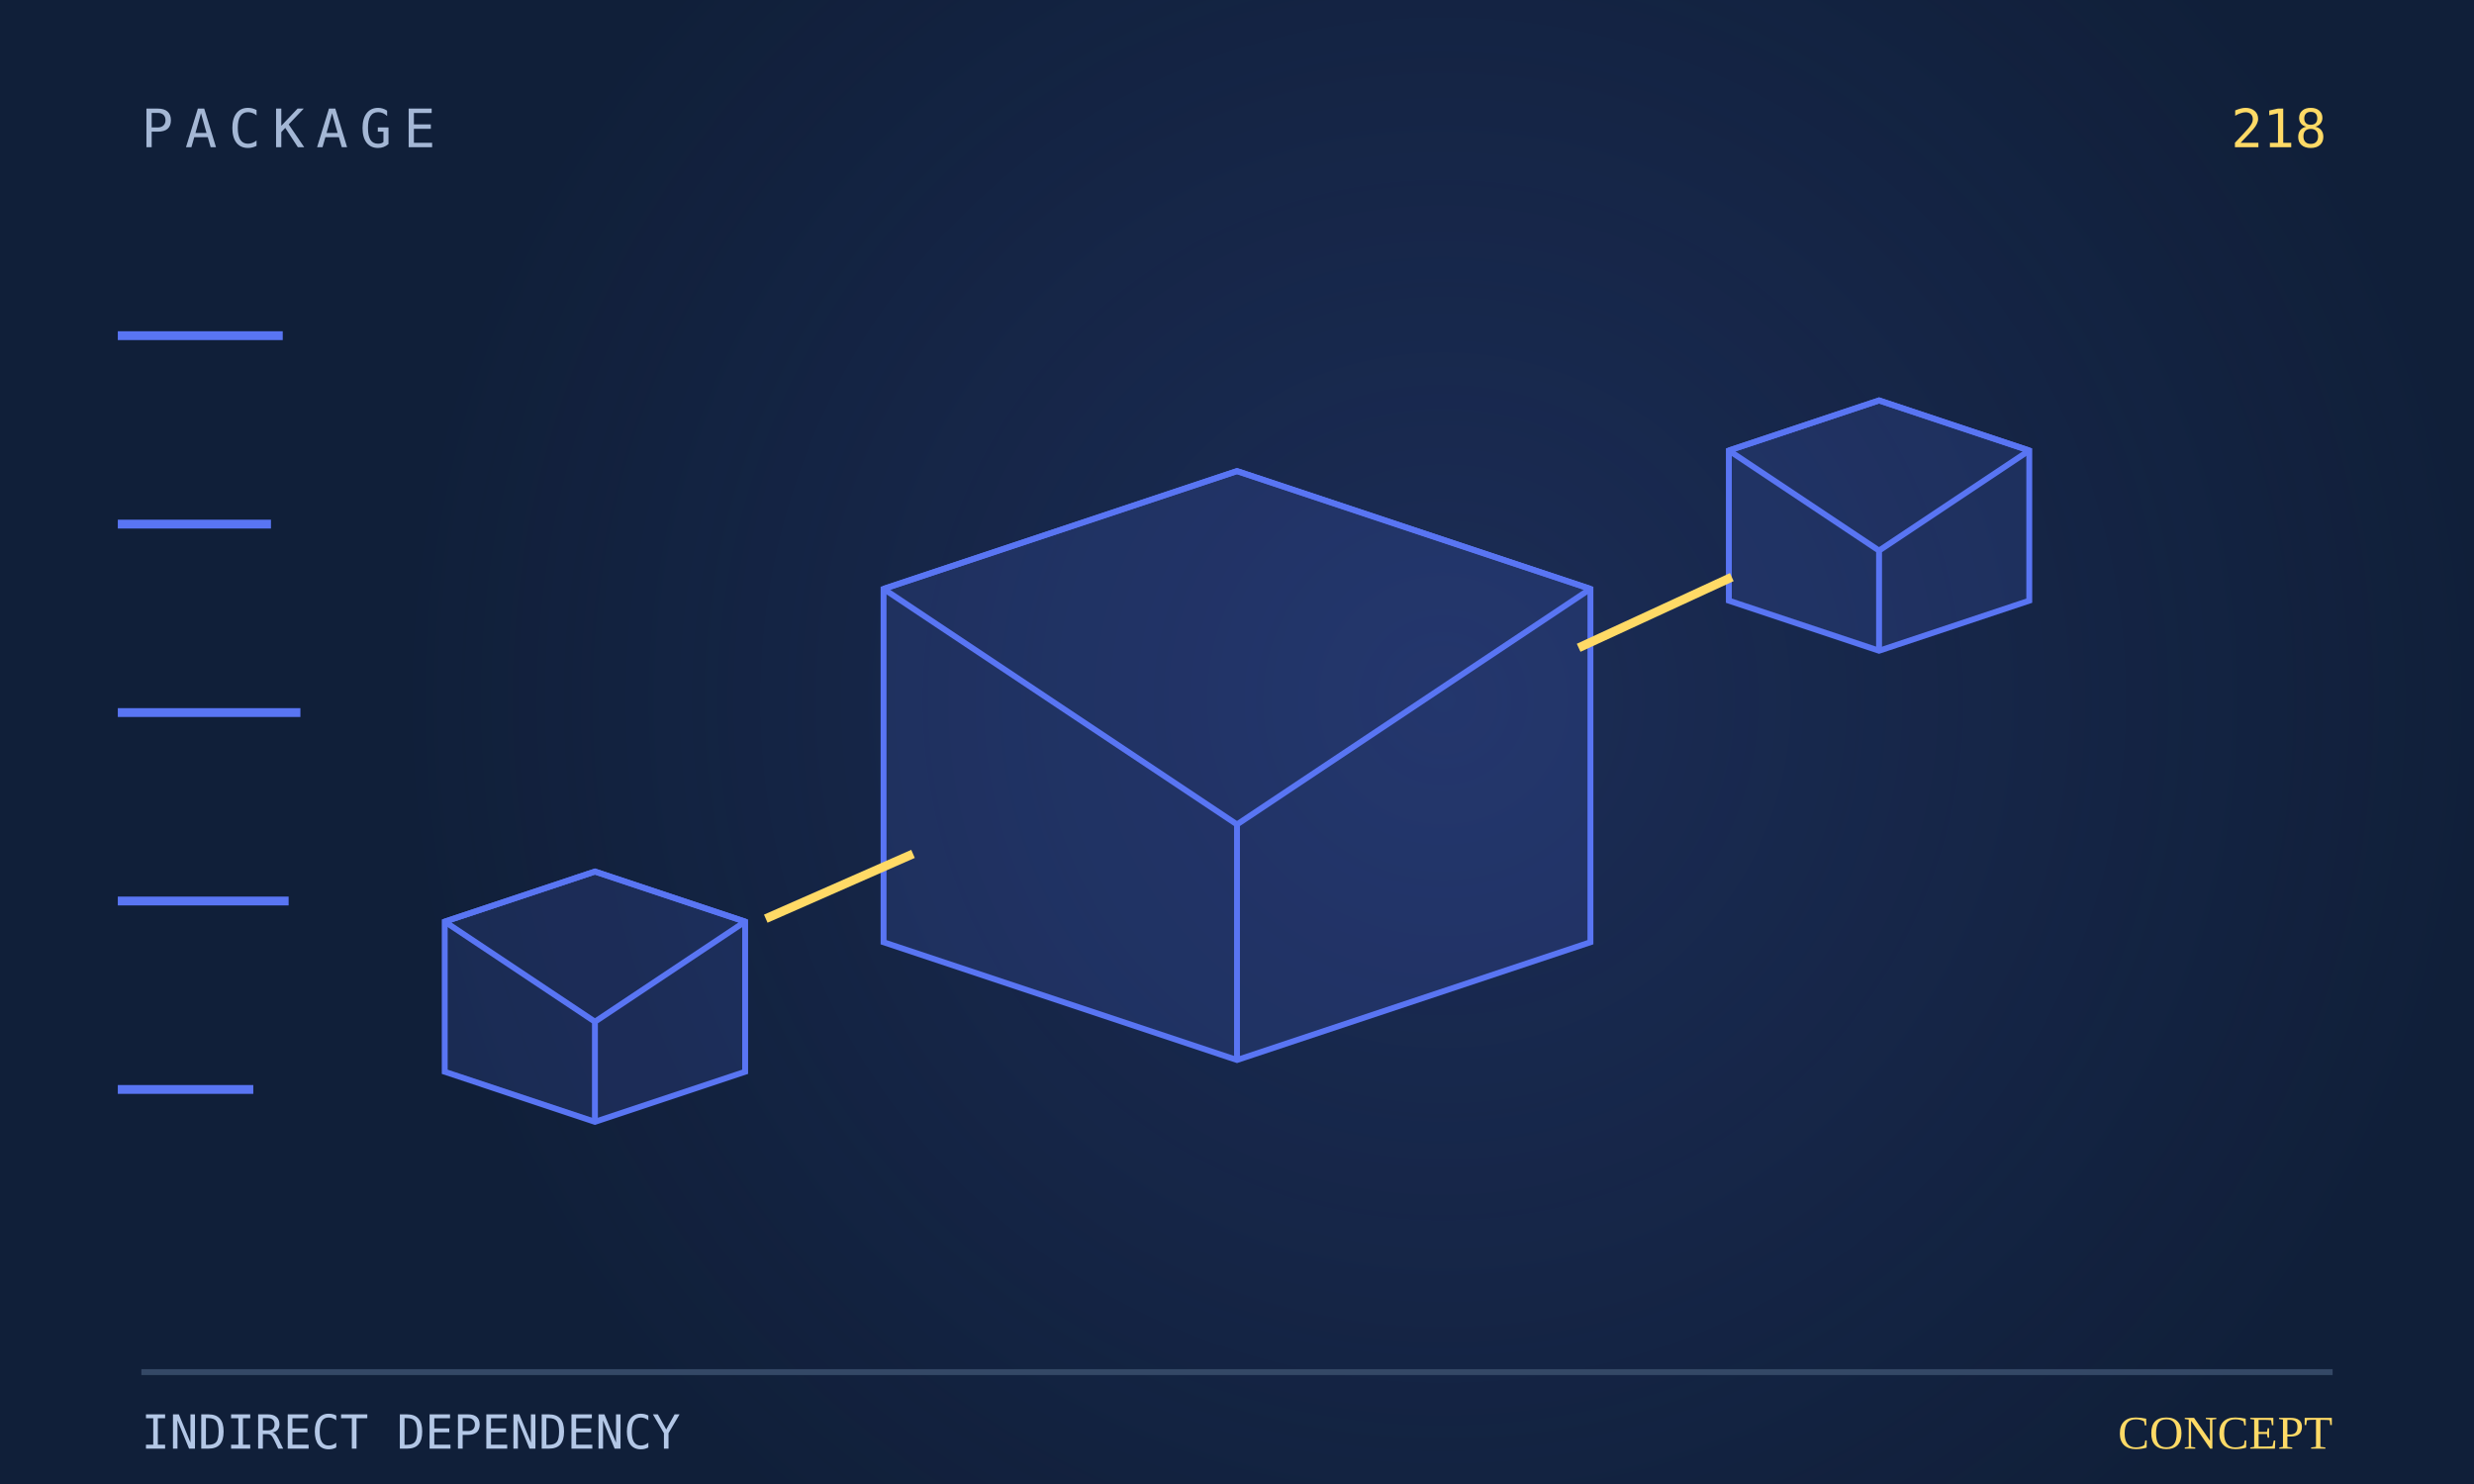
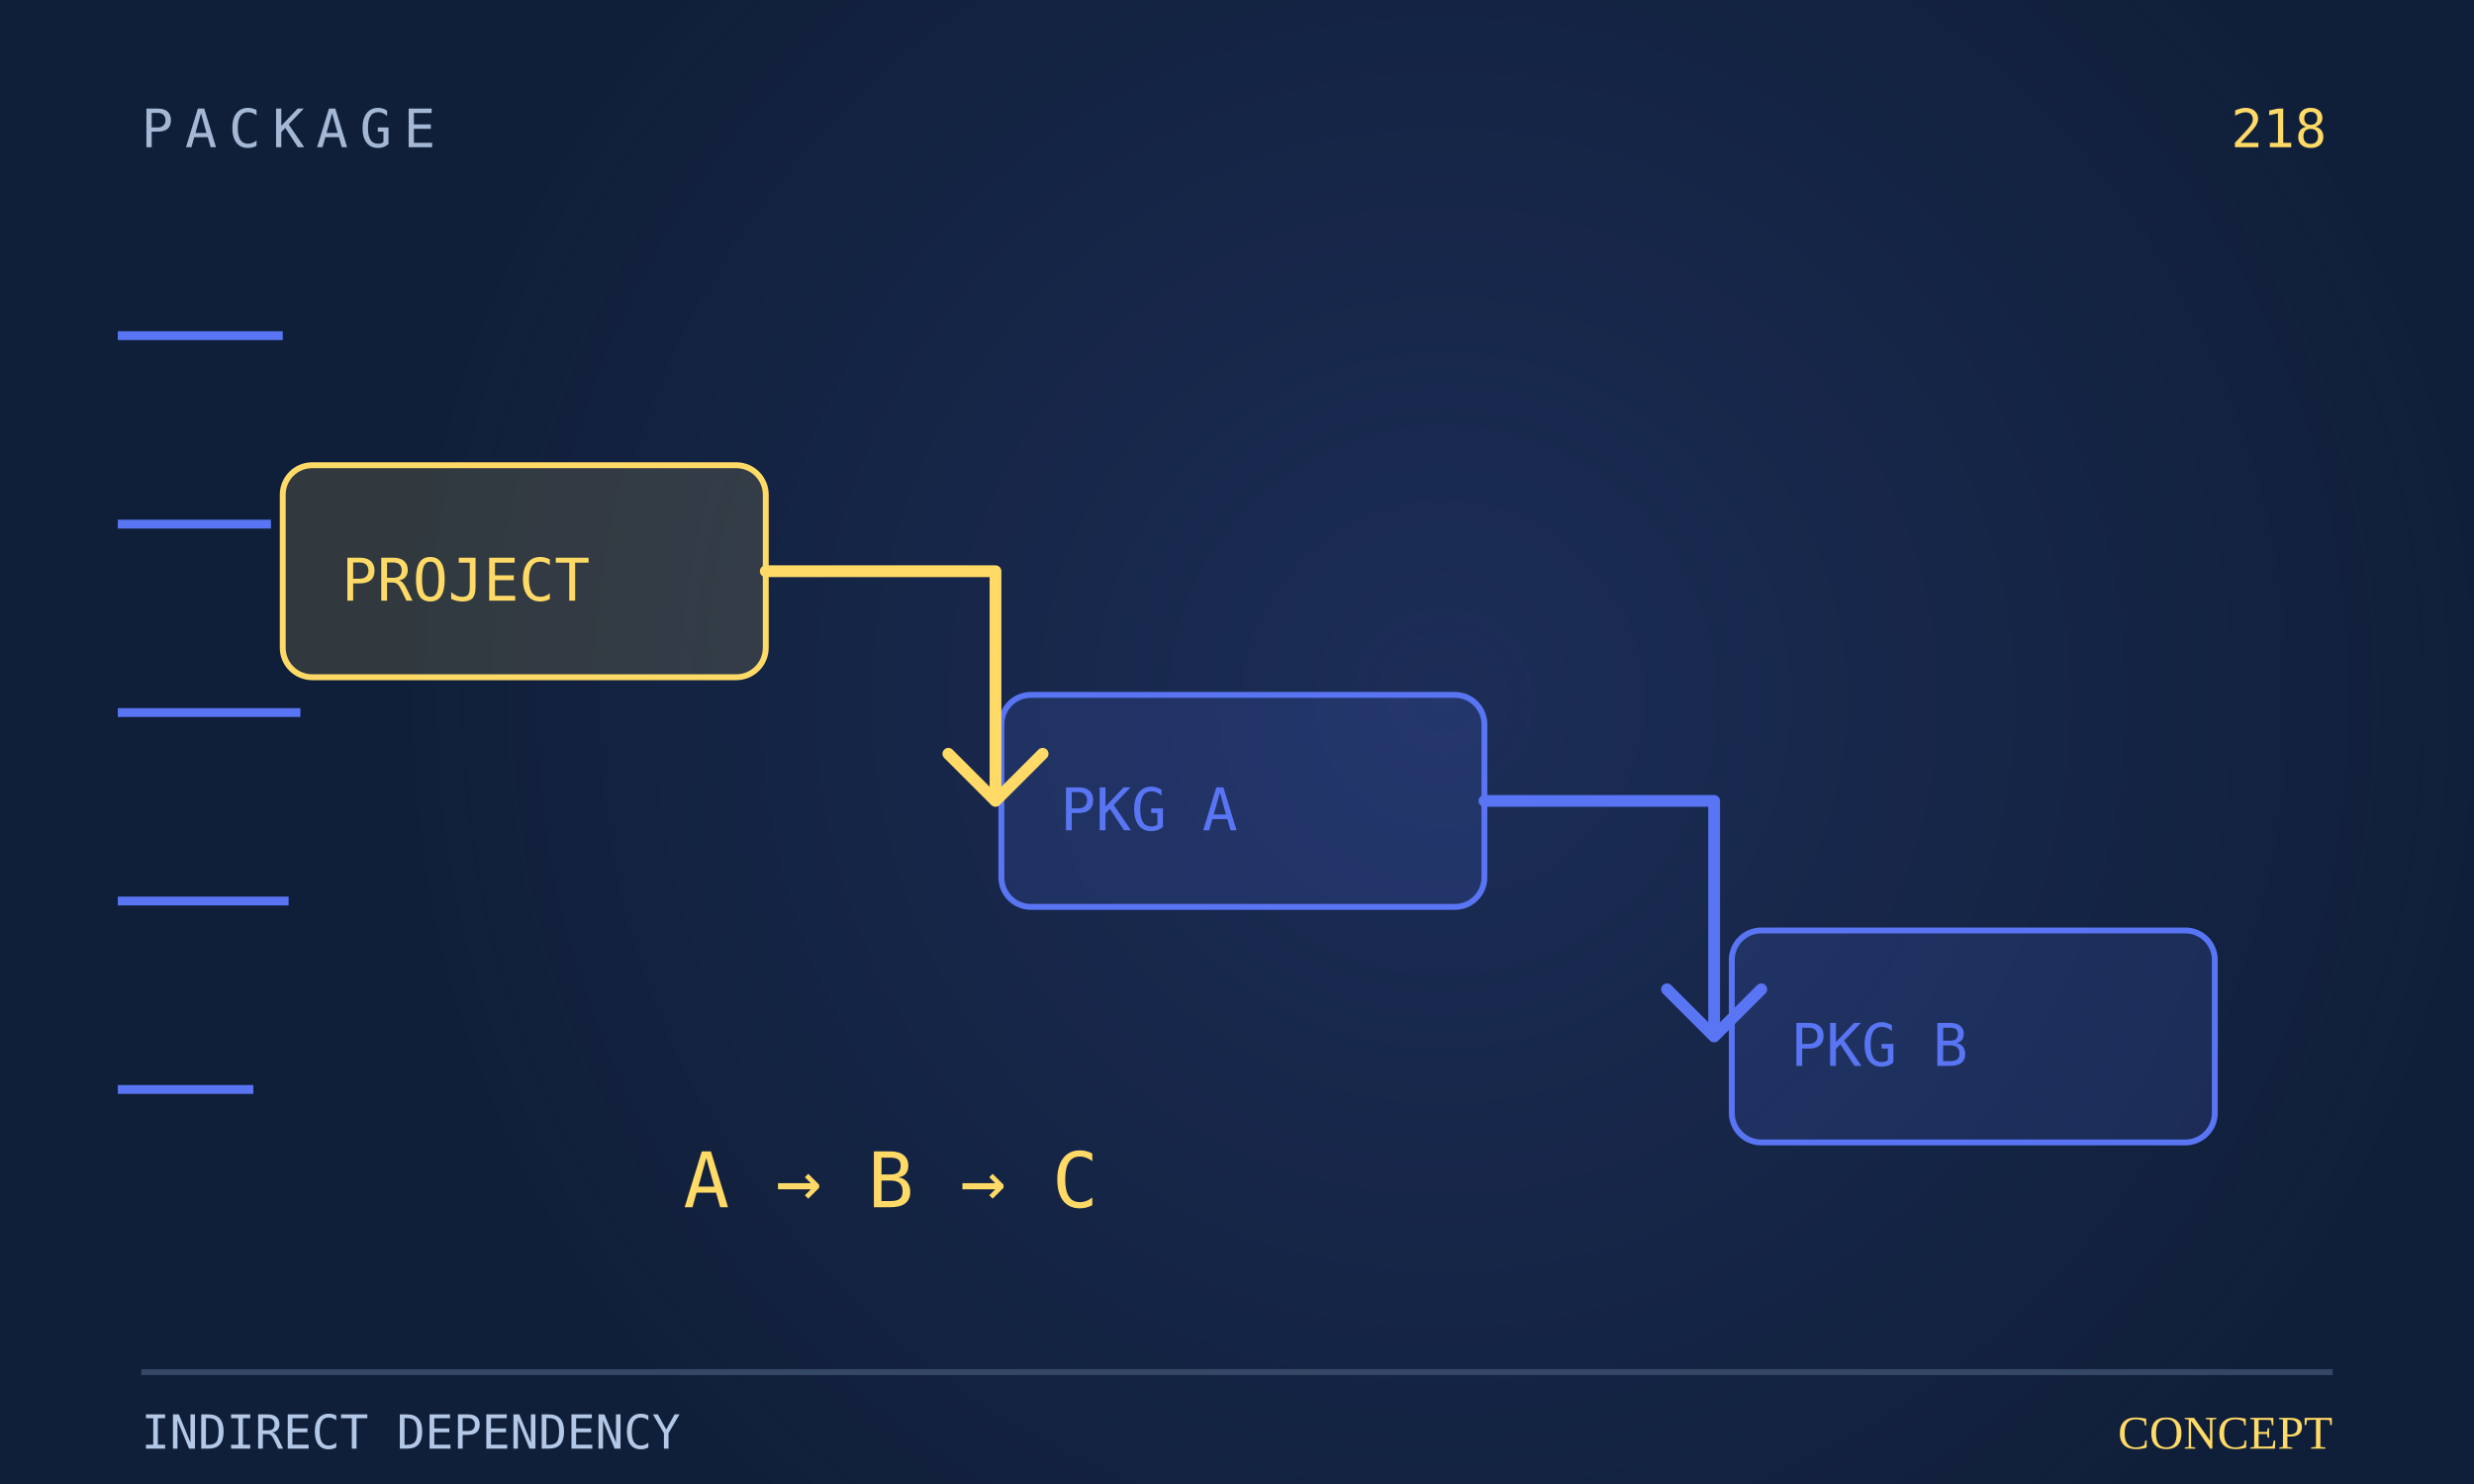
<svg xmlns="http://www.w3.org/2000/svg" class="article-cover" viewBox="0 0 420 252" role="img" aria-label="간접 의존성 용어 카드">
  <defs>
    <radialGradient id="cover-indirect-dependency-glow">
      <stop stop-color="hsl(229 86% 65%)" stop-opacity=".16" />
      <stop offset="1" stop-color="hsl(229 86% 65%)" stop-opacity="0" />
    </radialGradient>
    <radialGradient id="cover-indirect-dependency-orb" cx="30%" cy="24%">
      <stop stop-color="#eafaff" />
      <stop offset=".42" stop-color="hsl(229 86% 65%)" />
      <stop offset="1" stop-color="#142c5b" />
    </radialGradient>
  </defs>
  <rect width="420" height="252" fill="#101f39" />
  <circle cx="245" cy="119" r="175" fill="url(#cover-indirect-dependency-glow)" />
  <path d="M20 57L48 57" stroke="hsl(229 86% 65%)" stroke-width="1.5" fill="none" />
  <path d="M20 89L46 89" stroke="hsl(229 86% 65%)" stroke-width="1.5" fill="none" />
  <path d="M20 121L51 121" stroke="hsl(229 86% 65%)" stroke-width="1.5" fill="none" />
  <path d="M20 153L49 153" stroke="hsl(229 86% 65%)" stroke-width="1.5" fill="none" />
  <path d="M20 185L43 185" stroke="hsl(229 86% 65%)" stroke-width="1.5" fill="none" />
  <text x="24" y="25" fill="#a4b7d5" font-family="monospace" font-size="9" letter-spacing="2">PACKAGE</text>
  <text x="395" y="25" fill="#ffda66" text-anchor="end" font-family="monospace" font-size="9">218</text>
-   <g transform="translate(210 120)">
-     <path d="M0 -40L60 -20V40L0 60L-60 40V-20Z" fill="hsl(229 86% 65%)" fill-opacity=".14" stroke="hsl(229 86% 65%)" />
-     <path d="M0 20V60M0 20L60 -20M0 20L-60 -20M-60 -20L0 -40L60 -20" stroke="hsl(229 86% 65%)" fill="none" />
-   </g>
-   <g transform="translate(101 165)">
-     <path d="M0 -17L25.5 -8.5V17L0 25.5L-25.5 17V-8.5Z" fill="hsl(229 86% 65%)" fill-opacity=".14" stroke="hsl(229 86% 65%)" />
-     <path d="M0 8.5V25.5M0 8.5L25.5 -8.5M0 8.5L-25.5 -8.5M-25.5 -8.5L0 -17L25.5 -8.5" stroke="hsl(229 86% 65%)" fill="none" />
-   </g>
-   <g transform="translate(319 85)">
-     <path d="M0 -17L25.5 -8.5V17L0 25.5L-25.5 17V-8.5Z" fill="hsl(229 86% 65%)" fill-opacity=".14" stroke="hsl(229 86% 65%)" />
-     <path d="M0 8.5V25.5M0 8.5L25.5 -8.5M0 8.5L-25.5 -8.5M-25.5 -8.5L0 -17L25.5 -8.5" stroke="hsl(229 86% 65%)" fill="none" />
-   </g>
-   <path d="M130 156L155 145" stroke="#ffda66" stroke-width="1.5" fill="none" />
-   <path d="M268 110L294 98" stroke="#ffda66" stroke-width="1.5" fill="none" />
+   <rect x="48" y="79" width="82" height="36" rx="5" fill="#ffda66" fill-opacity=".14" stroke="#ffda66" />
+   <text x="58" y="102" fill="#ffda66" font-family="monospace" font-size="10">PROJECT</text>
+   <rect x="170" y="118" width="82" height="36" rx="5" fill="hsl(229 86% 65%)" fill-opacity=".14" stroke="hsl(229 86% 65%)" />
+   <text x="180" y="141" fill="hsl(229 86% 65%)" font-family="monospace" font-size="10">PKG A</text>
+   <rect x="294" y="158" width="82" height="36" rx="5" fill="hsl(229 86% 65%)" fill-opacity=".14" stroke="hsl(229 86% 65%)" />
+   <text x="304" y="181" fill="hsl(229 86% 65%)" font-family="monospace" font-size="10">PKG B</text>
+   <path d="M130 97h39v39m-8-8 8 8 8-8" fill="none" stroke="#ffda66" stroke-width="2" stroke-linecap="round" stroke-linejoin="round" />
+   <path d="M252 136h39v40m-8-8 8 8 8-8" fill="none" stroke="hsl(229 86% 65%)" stroke-width="2" stroke-linecap="round" stroke-linejoin="round" />
+   <text x="116" y="205" fill="#ffda66" font-family="monospace" font-size="13">A → B → C</text>
  <path d="M24 233H396" stroke="#344866" />
  <text x="24" y="246" fill="#b3c7e6" font-family="monospace" font-size="8">INDIRECT DEPENDENCY</text>
  <text x="396" y="246" text-anchor="end" fill="#ffda66" font-size="8">CONCEPT</text>
</svg>
